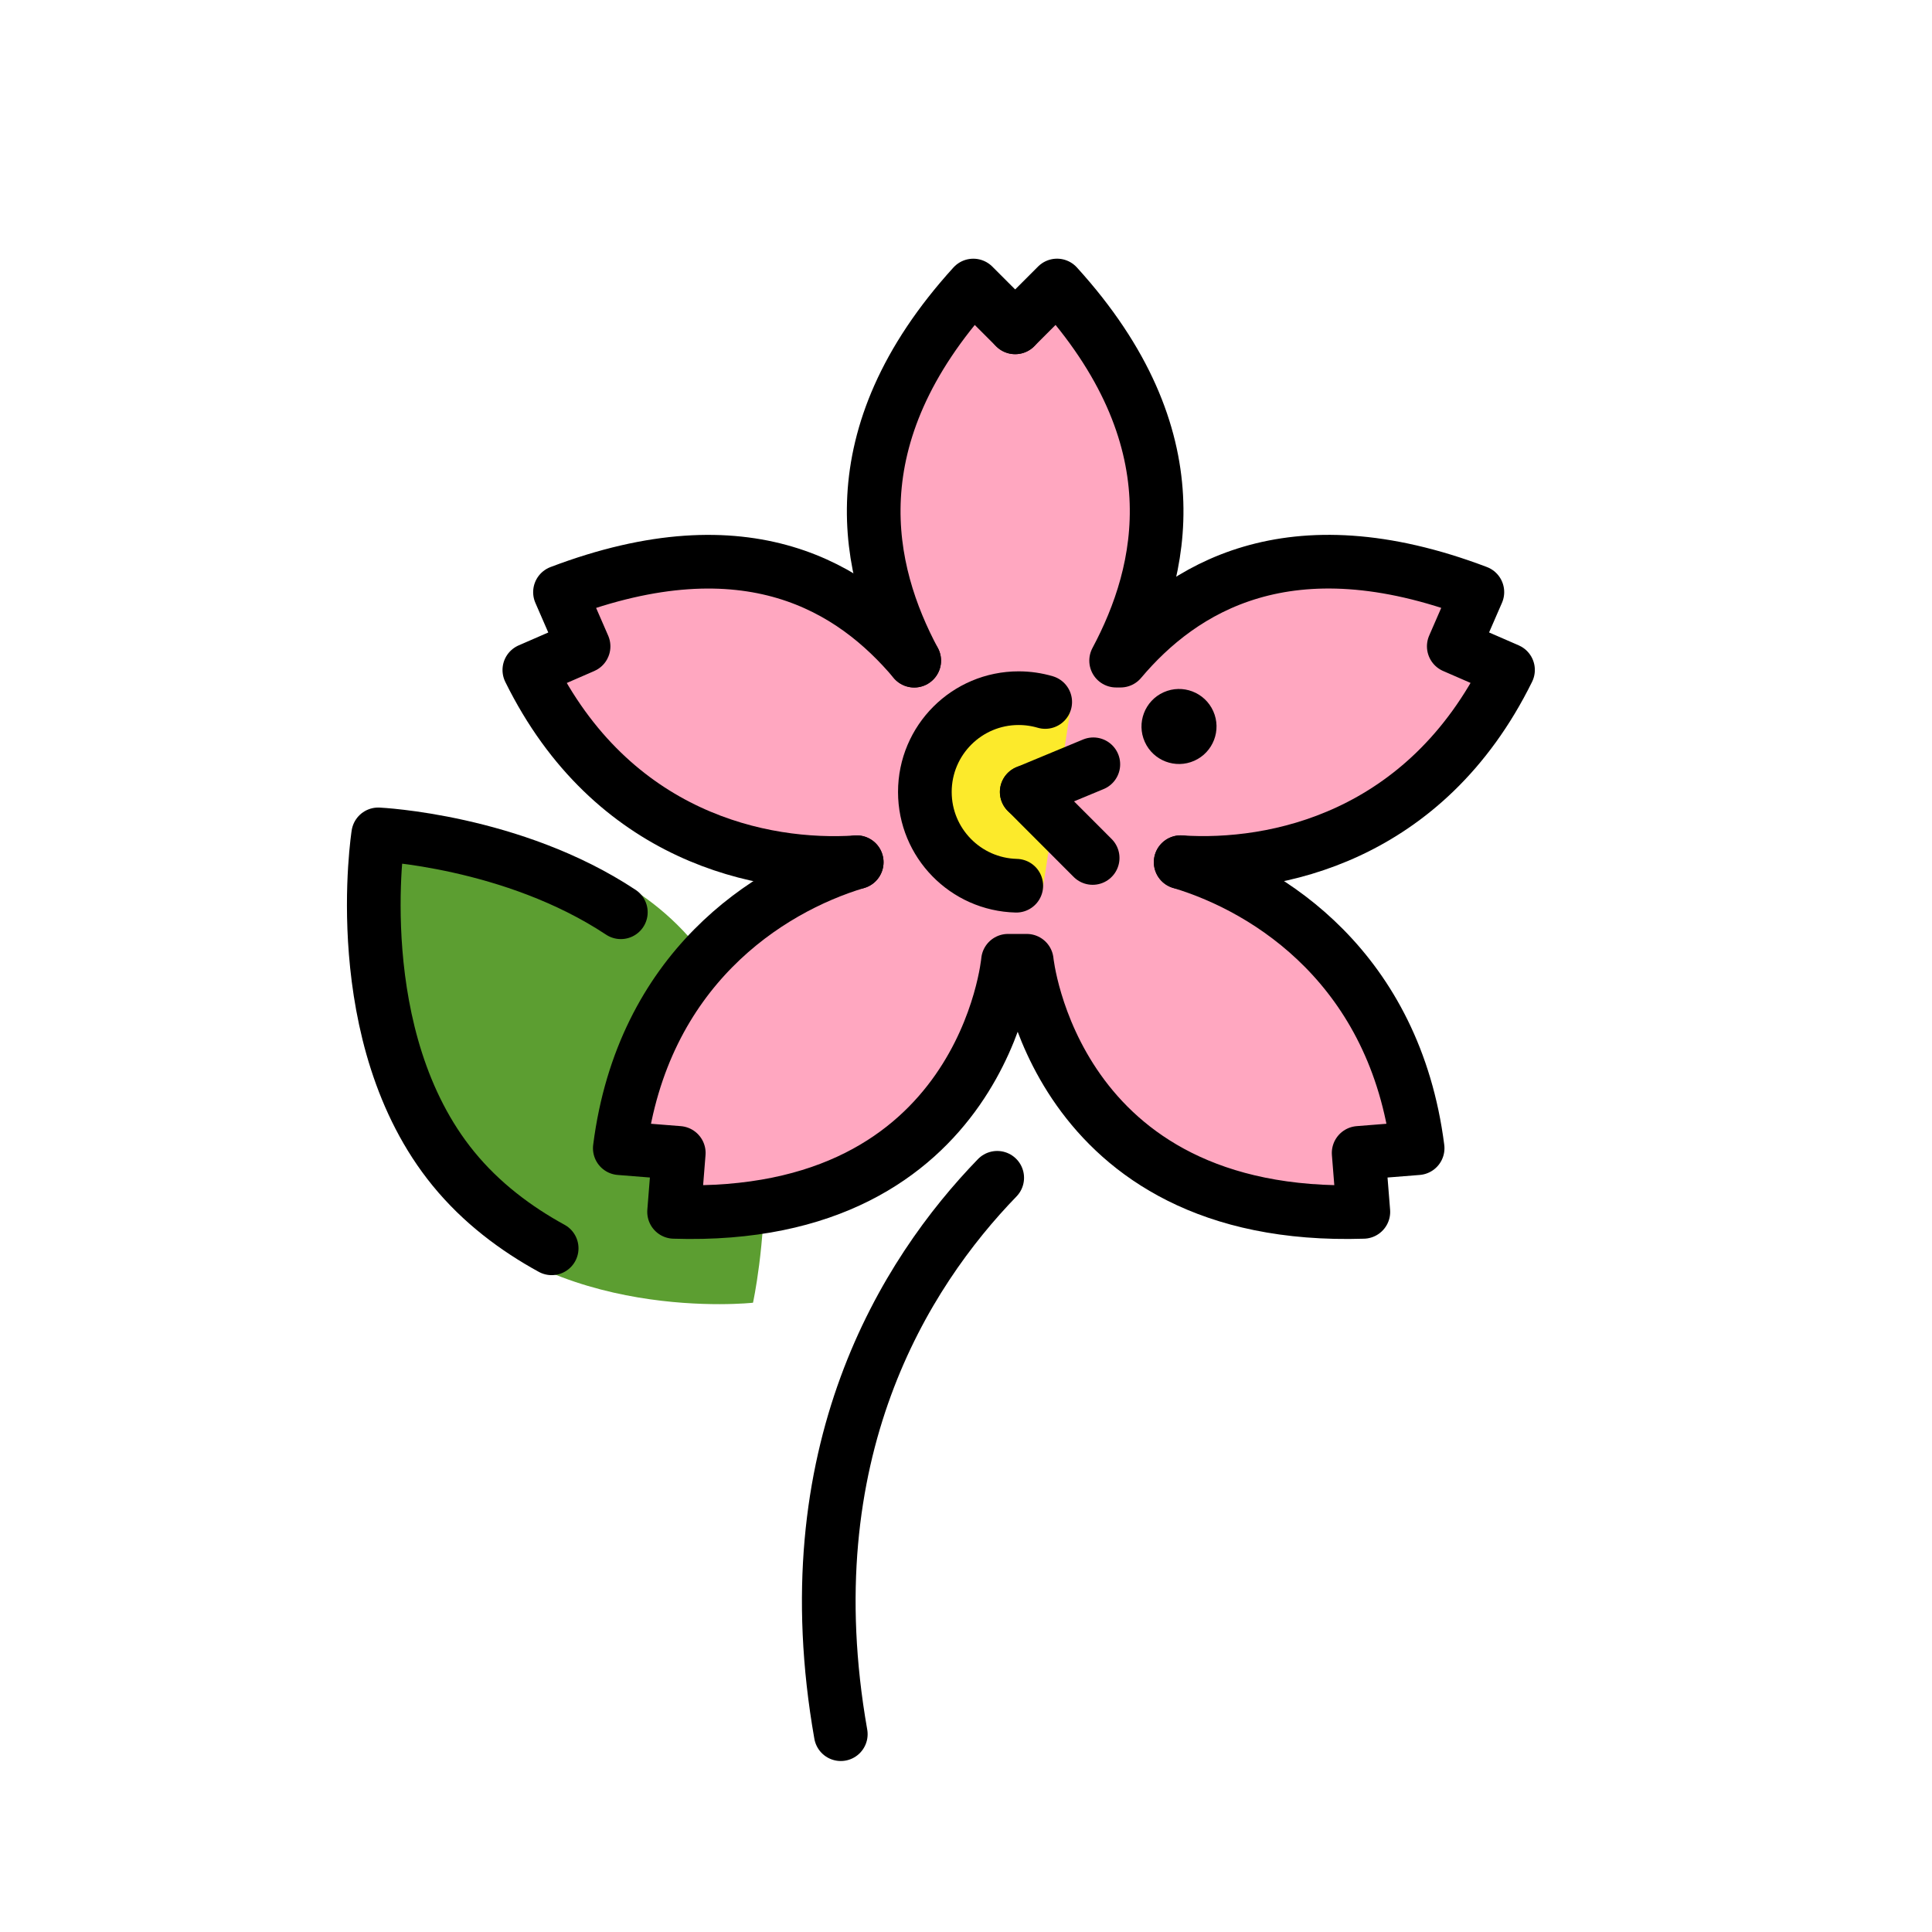
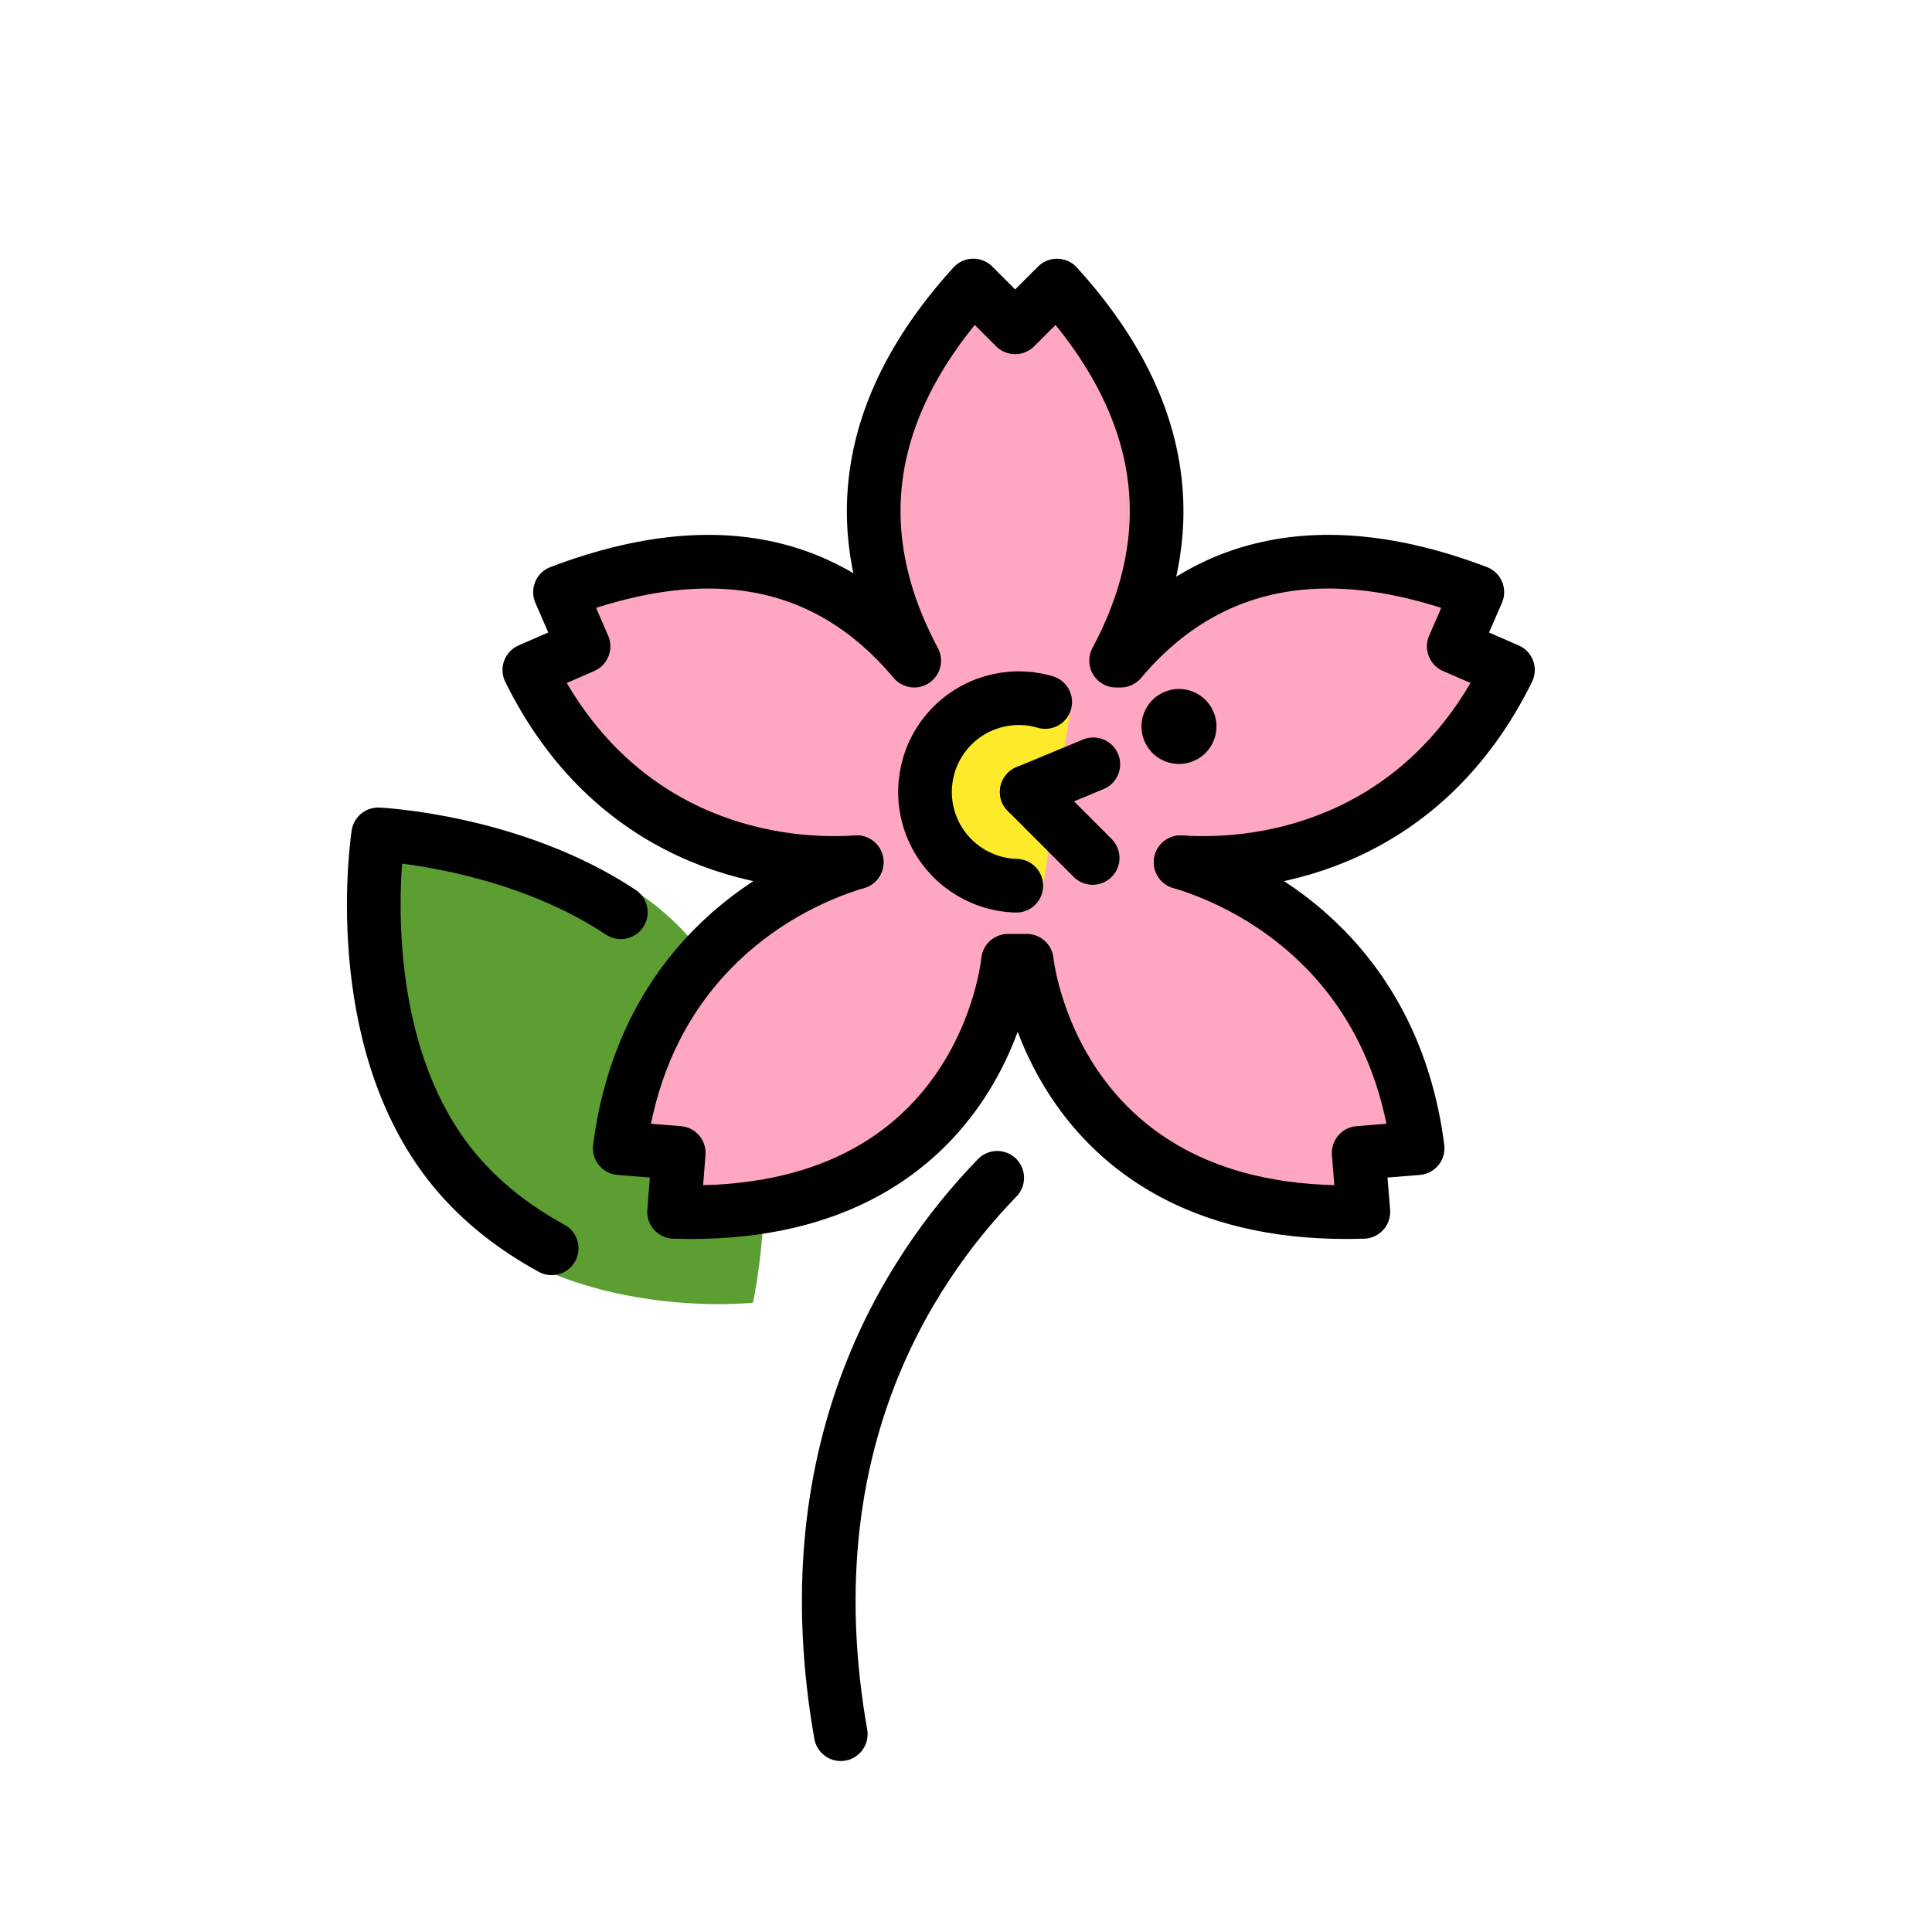
- <svg xmlns="http://www.w3.org/2000/svg" id="emoji" viewBox="0 0 72 72">
-   <g id="color">
-     <path fill="#5C9E31" stroke="none" d="M25.837,35.11c4.106,4.886,2.225,13.439,2.225,13.439s-7.537,0.828-11.644-4.058 s-2.603-13.637-2.603-13.637S21.732,30.228,25.837,35.11z" />
-     <path fill="#FFA7C0" stroke="none" d="M43.711,31.859c3.34,1,7.98,4,8.83,10.66l-2.19,0.18h-0.01l0.18,2.19 c-11.57,0.37-12.55-9.35-12.55-9.35h-0.69c0,0-0.88,9.72-12.45,9.35l0.18-2.19h-0.01l-2.19-0.18 c0.85-6.66,5.49-9.66,8.83-10.66c-3.51,0.24-9.12-0.91-12.2-7.16l2.02-0.88l-0.88-2.02c7.02-2.67,10.93-0.15,13.2,2.55 c-1.77-3.31-2.95-8.31,2.2-13.98l1.56,1.56h0.01l1.55-1.56c5.16,5.67,3.98,10.67,2.21,13.98h0.16 c2.27-2.7,6.28-5.22,13.3-2.55l-0.88,2.02l2.02,0.88C52.831,30.95,47.211,32.099,43.711,31.859z" />
-     <path fill="#FCEA2B" stroke="none" d="M37.962,26.019c0,0,0.976-0.002,1.957,0.253l-1.072,6.932 c-1.889-0.047-4.38-1.789-4.38-3.69C34.467,27.584,36.032,26.019,37.962,26.019" />
-   </g>
-   <g id="hair" />
-   <g id="skin" />
-   <g id="skin-shadow" />
-   <g id="line">
-     <path fill="none" stroke="#000000" stroke-linecap="round" stroke-linejoin="round" stroke-width="2" d="M20.559,46.521 c-1.335-0.73-2.621-1.694-3.659-2.964c-3.993-4.886-2.805-12.462-2.805-12.462s5.013,0.23,9.042,2.902" />
-     <path fill="none" stroke="#000000" stroke-linecap="round" stroke-linejoin="round" stroke-miterlimit="10" stroke-width="2" d="M34.07,24.621c-1.77-3.313-2.951-8.312,2.202-13.98l1.558,1.558h0.003" />
-     <path fill="none" stroke="#000000" stroke-linecap="round" stroke-linejoin="round" stroke-miterlimit="10" stroke-width="2" d="M37.832,12.198h0.003l1.558-1.558c5.153,5.668,3.972,10.667,2.202,13.98h0.165 c2.273-2.699,6.276-5.219,13.297-2.554l-0.879,2.02l0.001,0.002l2.02,0.879 c-3.08,6.249-8.694,7.399-12.2,7.164" />
-     <path fill="none" stroke="#000000" stroke-linecap="round" stroke-linejoin="round" stroke-miterlimit="10" stroke-width="2" d="M34.07,24.621c-2.273-2.699-6.18-5.219-13.201-2.553l0.879,2.02l-0.001,0.002l-2.02,0.879 c3.08,6.249,8.694,7.399,12.2,7.164" />
-     <path fill="none" stroke="#000000" stroke-linecap="round" stroke-linejoin="round" stroke-miterlimit="10" stroke-width="2" d="M31.927,32.132c-3.335,1.001-7.979,4-8.829,10.658l2.196,0.175l0.002,0.002l-0.175,2.196 c11.572,0.369,12.444-9.358,12.444-9.358h0.699c0,0,0.972,9.726,12.544,9.358l-0.175-2.196l0.002-0.002 l2.196-0.175c-0.85-6.658-5.494-9.657-8.829-10.658" />
-     <path fill="none" stroke="#000000" stroke-linecap="round" stroke-linejoin="round" stroke-miterlimit="10" stroke-width="2" d="M37.874,33.008c-1.889-0.047-3.407-1.593-3.407-3.494c0-1.93,1.565-3.495,3.495-3.495 c0.344,0,0.676,0.05,0.99,0.142" />
-     <line x1="38.263" x2="40.745" y1="29.513" y2="28.483" fill="none" stroke="#000000" stroke-linecap="round" stroke-linejoin="round" stroke-miterlimit="10" stroke-width="2" />
-     <ellipse cx="43.937" cy="27.073" rx="1.398" ry="1.398" transform="matrix(0.9127 -0.4087 0.4087 0.9127 -7.2278 20.3218)" fill="#000000" stroke="none" />
-     <line x1="38.263" x2="40.72" y1="29.514" y2="31.974" fill="none" stroke="#000000" stroke-linecap="round" stroke-linejoin="round" stroke-miterlimit="10" stroke-width="2" />
-     <path fill="none" stroke="#000000" stroke-linecap="round" stroke-linejoin="round" stroke-width="2" d="M37.163,43.893 c-3.438,3.548-7.676,10.246-5.829,20.735" />
-   </g>
+ <svg xmlns="http://www.w3.org/2000/svg" viewBox="0 0 72 72">
+   <path fill="#5C9E31" d="M25.837 35.11c4.106 4.886 2.225 13.438 2.225 13.438s-7.537.829-11.644-4.057-2.602-13.638-2.602-13.638 7.916-.625 12.021 4.257z" />
+   <path fill="#FFA7C0" d="M43.71 31.86c3.34 1 7.98 4 8.83 10.66l-2.19.18h-.01l.18 2.19c-11.57.37-12.55-9.35-12.55-9.35h-.69s-.88 9.72-12.45 9.35l.18-2.19H25l-2.19-.18c.85-6.66 5.49-9.66 8.83-10.66-3.51.24-9.12-.91-12.2-7.16l2.02-.88-.88-2.02c7.02-2.67 10.93-.15 13.2 2.55-1.77-3.31-2.95-8.31 2.2-13.98l1.56 1.56h.01l1.55-1.56c5.16 5.67 3.98 10.67 2.21 13.98h.16c2.27-2.7 6.28-5.22 13.3-2.55l-.88 2.02 2.02.88c-3.08 6.25-8.7 7.4-12.2 7.16z" />
+   <path fill="#FCEA2B" d="M37.962 26.019s.976-.002 1.957.253l-1.072 6.932c-1.89-.047-4.38-1.79-4.38-3.69a3.495 3.495 0 0 1 3.495-3.495" />
+   <path fill="none" stroke="#000" stroke-linecap="round" stroke-linejoin="round" stroke-width="2" d="M20.559 46.521c-1.335-.73-2.621-1.694-3.66-2.964-3.992-4.886-2.804-12.462-2.804-12.462s5.013.23 9.042 2.902" />
+   <path fill="none" stroke="#000" stroke-linecap="round" stroke-linejoin="round" stroke-miterlimit="10" stroke-width="2" d="M34.07 24.62c-1.77-3.312-2.951-8.311 2.202-13.98l1.557 1.558h.003m0 0h.002l1.558-1.557c5.153 5.668 3.972 10.667 2.202 13.98h.165c2.273-2.7 6.275-5.22 13.297-2.554l-.879 2.02v.003l2.02.879c-3.08 6.248-8.694 7.398-12.2 7.163M34.07 24.62c-2.273-2.698-6.18-5.218-13.201-2.553l.878 2.02v.003l-2.02.879c3.08 6.248 8.694 7.398 12.2 7.163" />
+   <path fill="none" stroke="#000" stroke-linecap="round" stroke-linejoin="round" stroke-miterlimit="10" stroke-width="2" d="M31.927 32.132c-3.335 1-7.979 4-8.83 10.658l2.197.175.001.002-.174 2.196c11.572.368 12.444-9.358 12.444-9.358h.699s.972 9.726 12.544 9.358l-.175-2.196.002-.002 2.196-.175c-.85-6.658-5.494-9.657-8.83-10.658" />
+   <path fill="none" stroke="#000" stroke-linecap="round" stroke-linejoin="round" stroke-miterlimit="10" stroke-width="2" d="M37.874 33.008a3.495 3.495 0 1 1 1.078-6.847m-.689 3.352 2.482-1.03" />
+   <circle cx="43.937" cy="27.073" transform="rotate(-24.122 43.938 27.073)" r="1.398" />
+   <path fill="none" stroke="#000" stroke-linecap="round" stroke-linejoin="round" stroke-miterlimit="10" stroke-width="2" d="m38.263 29.514 2.457 2.46" />
+   <path fill="none" stroke="#000" stroke-linecap="round" stroke-linejoin="round" stroke-width="2" d="M37.163 43.893c-3.438 3.548-7.676 10.246-5.83 20.735" />
</svg>
